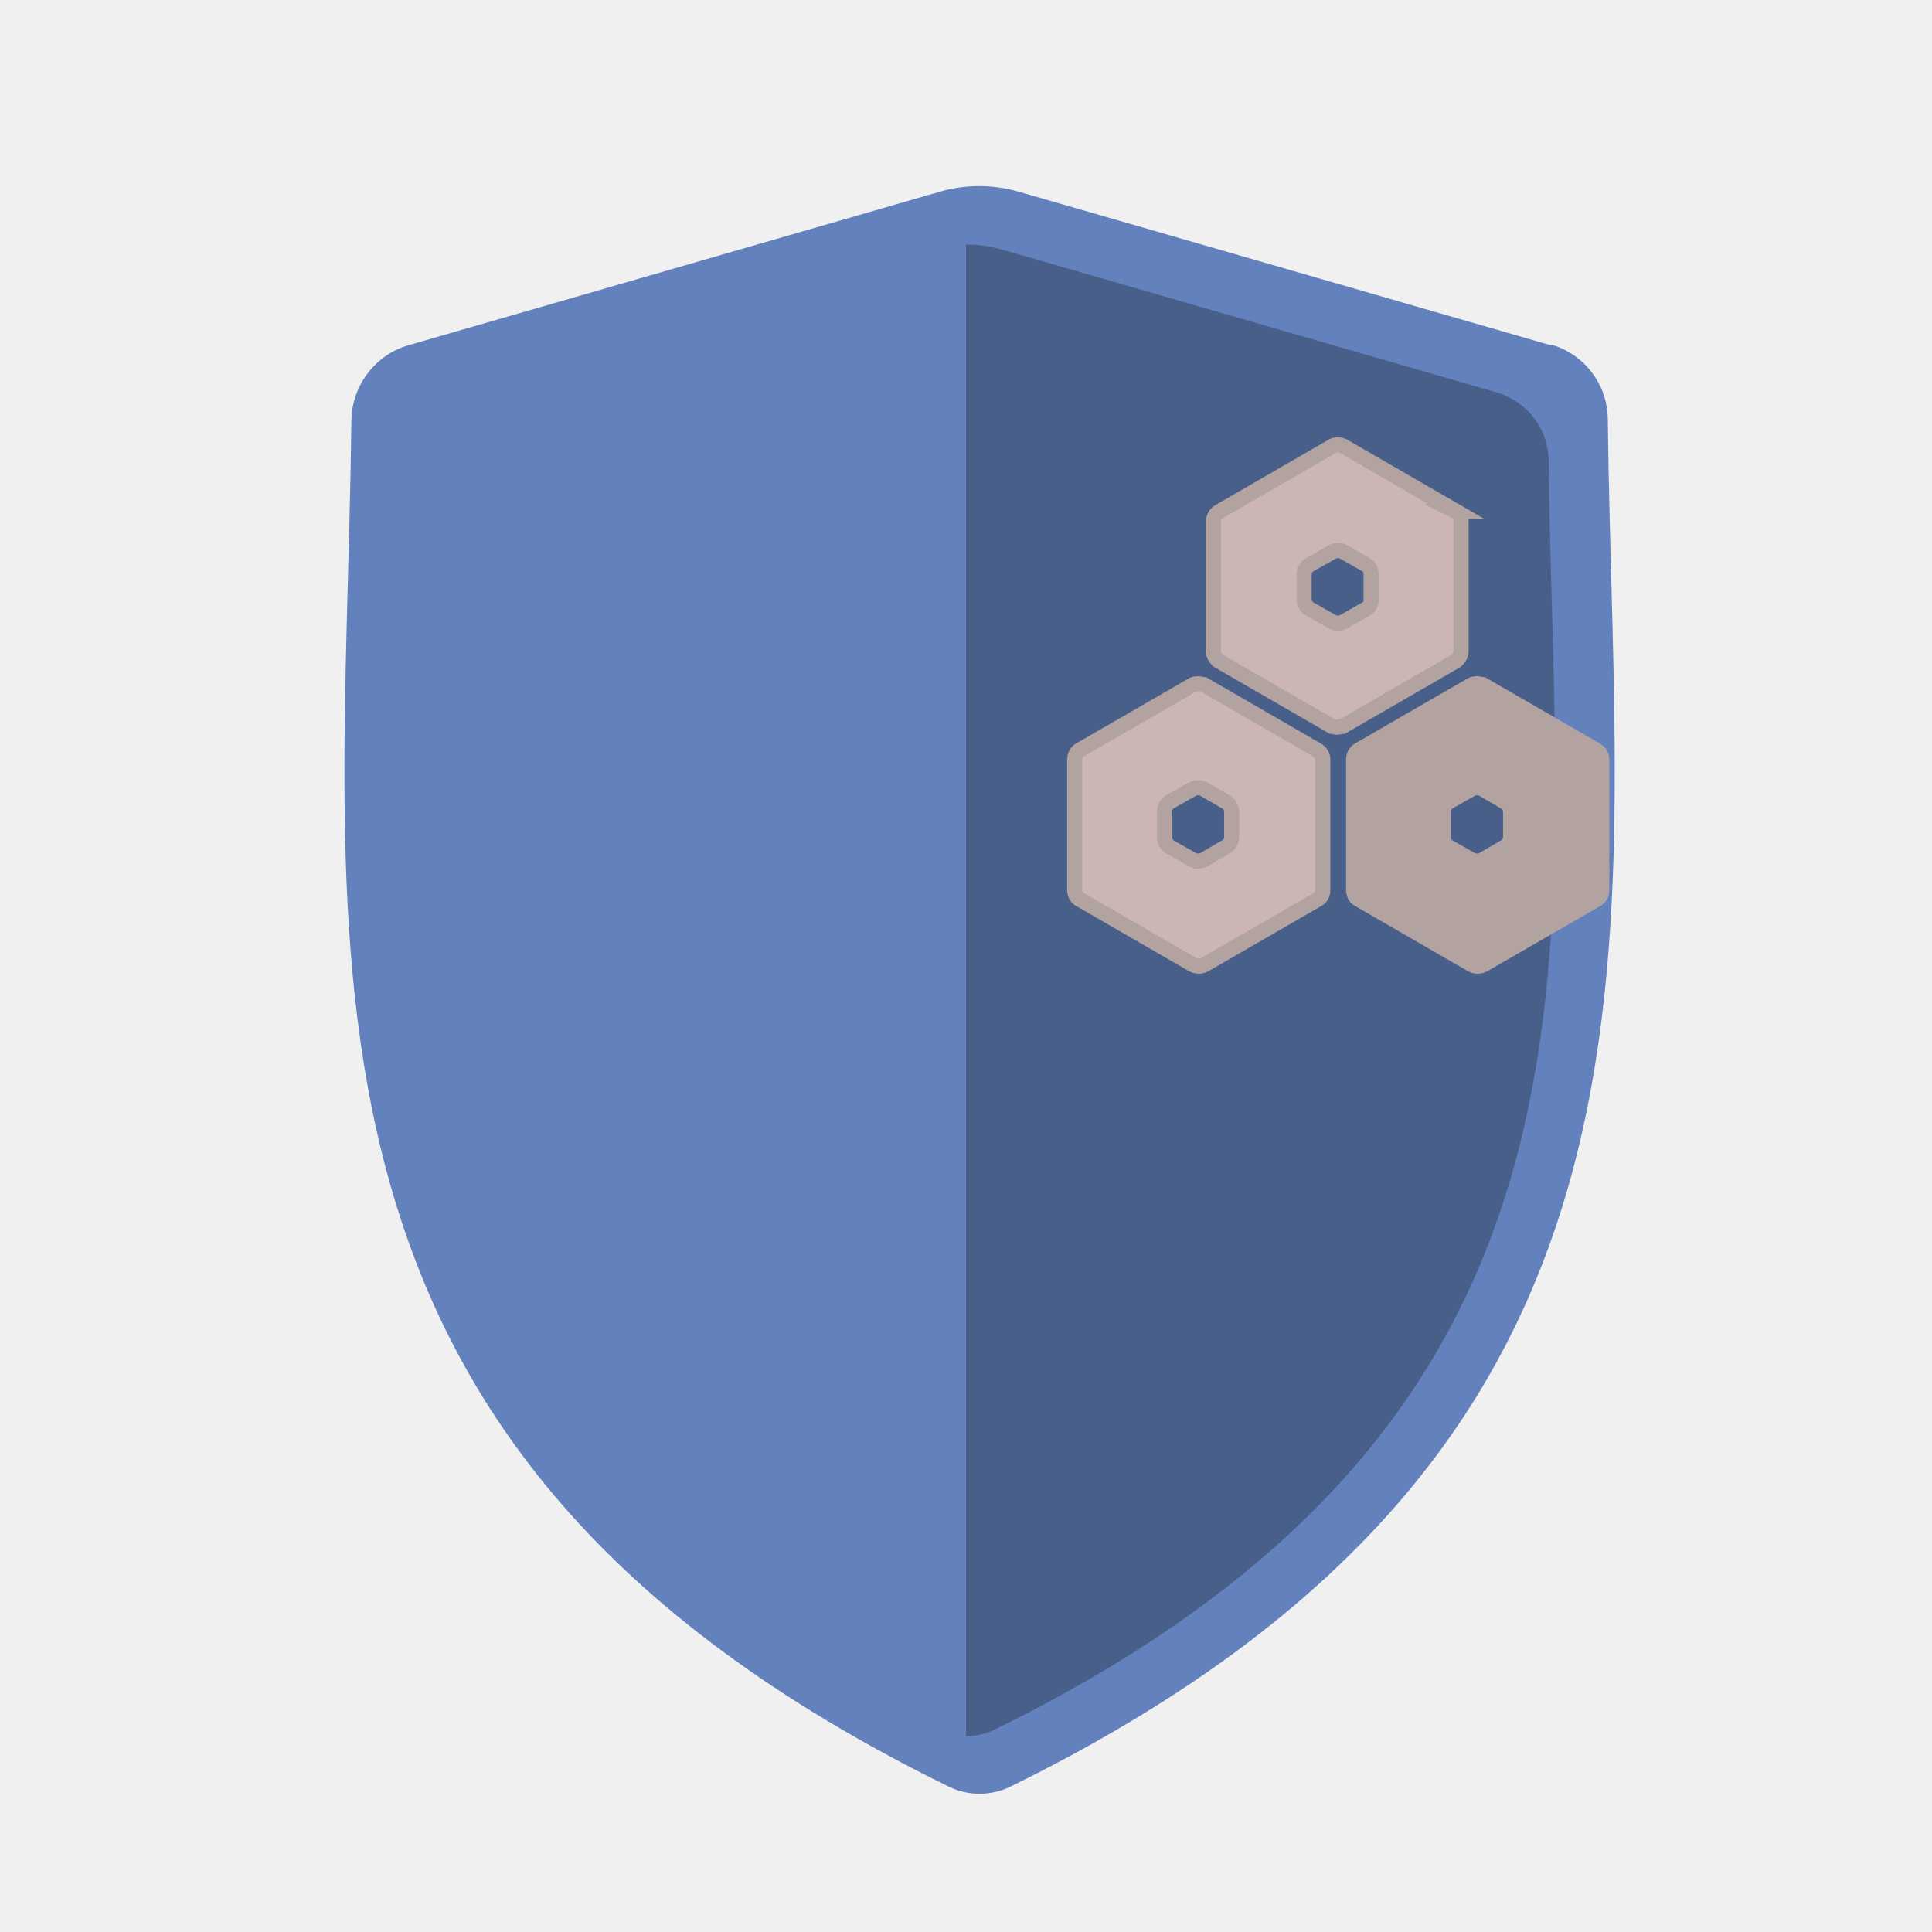
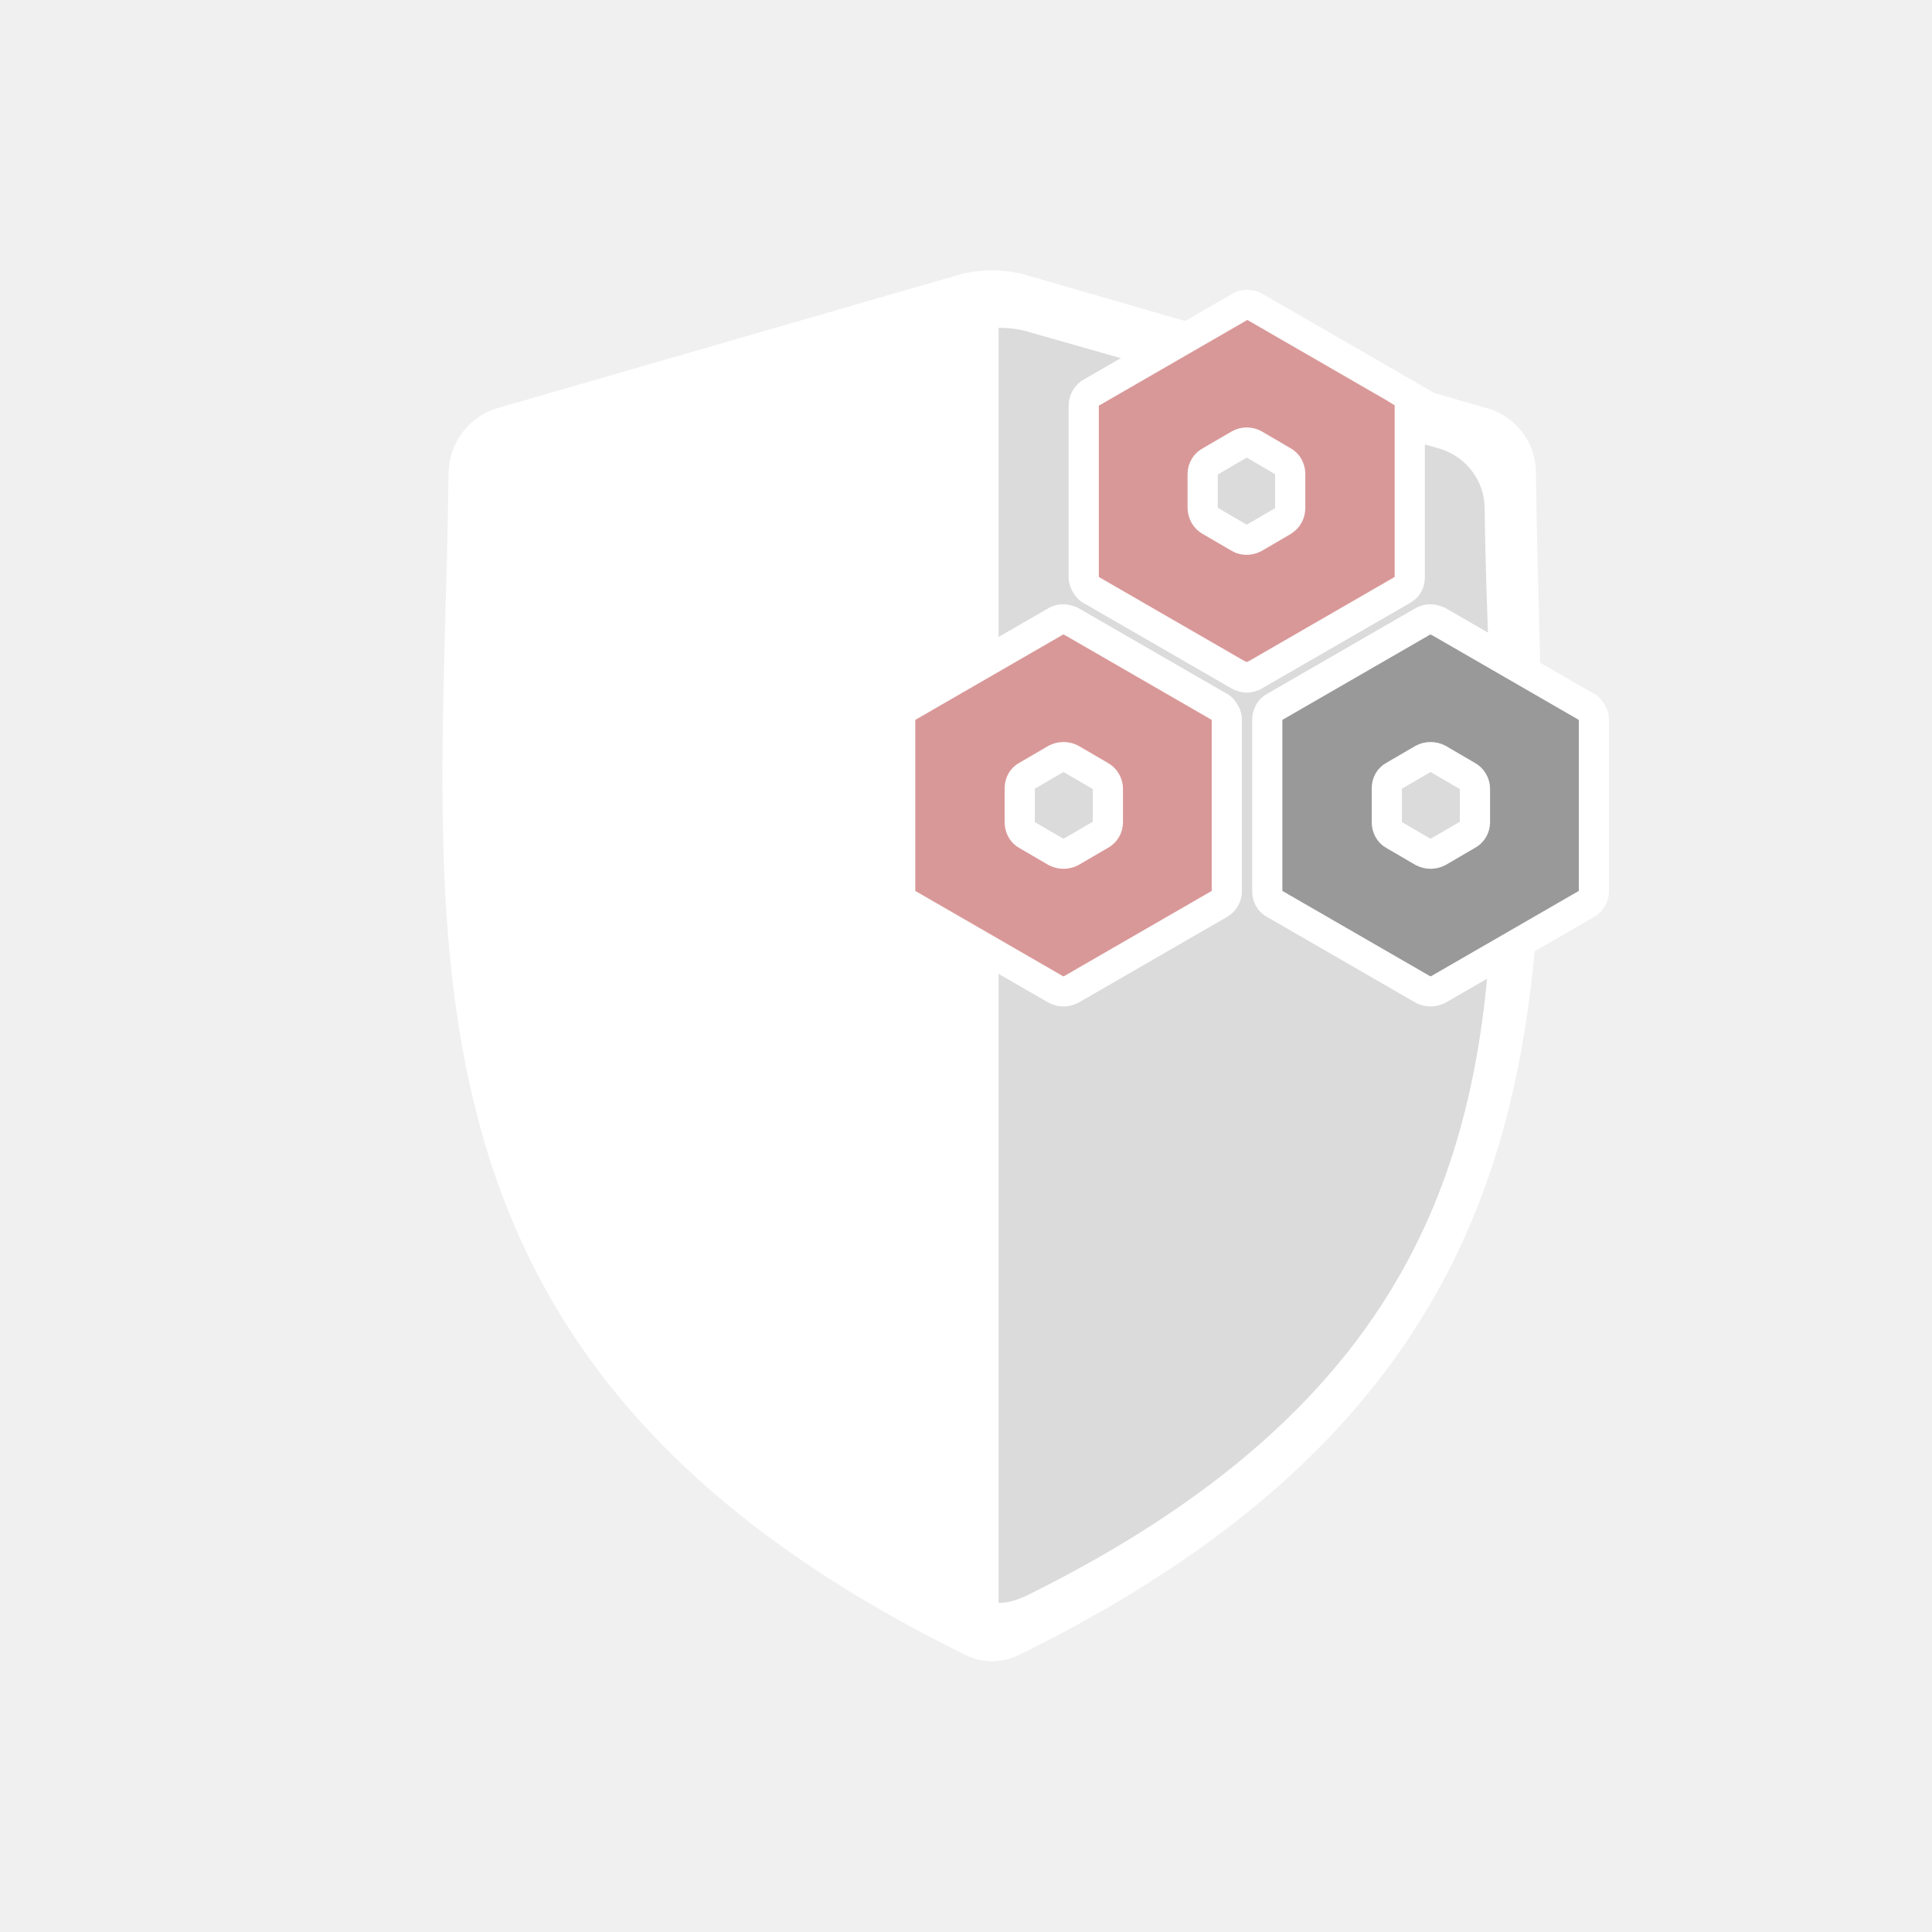
- <svg xmlns="http://www.w3.org/2000/svg" id="Livello_20" viewBox="0 0 32 32">
+ <svg xmlns="http://www.w3.org/2000/svg" id="Who_is_at_risk" viewBox="0 0 32 32">
  <defs>
-     <style>.cls-1{fill:#6382bd;}.cls-2{fill:#485f8a;}.cls-3{fill:#cbb6b3;}.cls-3,.cls-4{stroke:#b2a3a1;stroke-miterlimit:10;stroke-width:.25px;}.cls-4{fill:#b2a3a1;}</style>
+     <style>.cls-1{fill:#fff;}.cls-2{fill:#dbdbdb;}.cls-3{fill:#999;}.cls-3,.cls-4{stroke:#fff;stroke-miterlimit:10;stroke-width:.5px;}.cls-4{fill:#d99898;}</style>
  </defs>
-   <path class="cls-1" d="M25.69,5.72l-8.8-2.54c-.44-.13-.91-.13-1.34,0L6.76,5.72c-.55,.16-.93,.67-.94,1.24-.1,8.82-1.59,17,9.89,22.63,.32,.16,.71,.16,1.03,0,11.48-5.64,9.99-13.81,9.89-22.64,0-.57-.38-1.08-.93-1.24Z" />
-   <path class="cls-2" d="M16.47,28.65c-.15,.07-.32,.11-.47,.11V4.05c.21,0,.42,.03,.62,.09l8.17,2.36c.51,.15,.86,.61,.86,1.14,.1,8.19,1.48,15.78-9.18,21.01Z" />
-   <path class="cls-3" d="M24.12,8.47l-1.87-1.08c-.06-.03-.13-.03-.18,0l-1.87,1.08c-.06,.03-.1,.1-.1,.16v2.16c0,.06,.03,.11,.07,.14,0,0,.02,.01,.02,.02l1.87,1.08s.02,0,.02,0c.04,.02,.09,.02,.14,0,0,0,.02,0,.02,0l1.87-1.08s.02-.01,.02-.02c.04-.03,.07-.09,.07-.14v-2.16c0-.07-.03-.13-.09-.16Zm-2.05,1.83l-.37-.21c-.06-.03-.1-.1-.1-.16v-.42c0-.06,.04-.13,.1-.16l.37-.21c.06-.03,.13-.03,.18,0l.37,.21c.06,.03,.09,.1,.09,.16v.42c0,.07-.03,.13-.09,.16l-.37,.21c-.06,.03-.13,.03-.18,0Z" />
-   <path class="cls-3" d="M21.83,12.44s-.01-.01-.02-.02l-1.87-1.08s-.02,0-.02,0c-.05-.02-.11-.02-.16,0l-1.87,1.08c-.06,.03-.09,.1-.09,.16v2.16c0,.07,.03,.13,.09,.16l1.87,1.08c.06,.03,.13,.03,.19,0l1.87-1.08c.06-.03,.09-.09,.09-.16v-2.16c0-.06-.03-.11-.07-.14Zm-1.43,1.43c0,.06-.04,.13-.1,.16l-.36,.21c-.06,.03-.13,.03-.19,0l-.37-.21c-.06-.03-.09-.1-.09-.16v-.43c0-.06,.03-.13,.09-.16l.37-.21c.06-.03,.13-.03,.19,0l.36,.21c.06,.03,.1,.1,.1,.16v.43Z" />
-   <path class="cls-4" d="M26.45,12.44s-.01-.01-.02-.02l-1.87-1.08s-.02,0-.02,0c-.05-.02-.11-.02-.16,0l-1.87,1.08c-.06,.03-.09,.1-.09,.16v2.16c0,.07,.03,.13,.09,.16l1.87,1.08c.06,.03,.13,.03,.19,0l1.87-1.08c.06-.03,.09-.09,.09-.16v-2.16c0-.06-.03-.11-.07-.14Zm-1.43,1.43c0,.06-.04,.13-.1,.16l-.36,.21c-.06,.03-.13,.03-.19,0l-.37-.21c-.06-.03-.09-.1-.09-.16v-.43c0-.06,.03-.13,.09-.16l.37-.21c.06-.03,.13-.03,.19,0l.36,.21c.06,.03,.1,.1,.1,.16v.43Z" />
+   <g id="ic_immune">
+     <path class="cls-1" d="M24.62,6.76l-7.61-2.2c-.38-.11-.78-.11-1.16,0l-7.61,2.2c-.48,.14-.8,.58-.81,1.07-.09,7.63-1.38,14.7,8.56,19.58,.28,.14,.61,.14,.89,0,9.93-4.88,8.64-11.95,8.56-19.58,0-.5-.33-.93-.81-1.07Z" />
+     <path class="cls-2" d="M16.95,26.45c-.13,.06-.27,.1-.41,.1V5.43c.18,0,.36,.02,.54,.08l6.76,1.92c.44,.13,.75,.53,.75,.99,.09,7.09,1.59,13.5-7.63,18.03Z" />
+     <g>
+       <path class="cls-4" d="M23.24,6.5l-2.46-1.42c-.08-.04-.17-.04-.24,0l-2.46,1.42c-.08,.04-.13,.13-.13,.22v2.84c0,.07,.04,.14,.09,.19,0,0,.02,.02,.03,.02l2.46,1.42s.02,.01,.03,.01c.06,.03,.12,.03,.18,0,.01,0,.02,0,.03-.01l2.46-1.42s.02-.02,.03-.02c.06-.04,.09-.11,.09-.19v-2.84c0-.09-.04-.17-.12-.22Zm-2.71,2.41l-.48-.28c-.08-.04-.13-.13-.13-.22v-.56c0-.09,.05-.17,.13-.21l.48-.28c.07-.04,.17-.04,.24,0l.48,.28c.08,.04,.12,.13,.12,.21v.56c0,.09-.04,.17-.12,.22l-.48,.28c-.08,.04-.17,.04-.24,0Z" />
+       <path class="cls-4" d="M20.23,11.73s-.02-.02-.03-.02l-2.46-1.42s-.02-.01-.03-.01c-.07-.03-.15-.03-.22,.01l-2.46,1.42c-.08,.04-.12,.13-.12,.21v2.84c0,.09,.04,.17,.12,.21l2.46,1.42c.08,.04,.17,.04,.25,0l2.46-1.42c.07-.04,.12-.12,.12-.21v-2.84c0-.07-.04-.14-.09-.19Zm-1.88,1.89c0,.09-.05,.17-.13,.21l-.48,.28c-.08,.04-.17,.04-.25,0l-.48-.28c-.08-.04-.12-.13-.12-.21v-.56c0-.09,.04-.17,.12-.21l.48-.28c.08-.04,.17-.04,.25,0l.48,.28c.08,.04,.13,.13,.13,.21v.56Z" />
+       <path class="cls-3" d="M26.31,11.73s-.02-.02-.03-.02l-2.46-1.42s-.02-.01-.03-.01c-.07-.03-.15-.03-.22,.01l-2.46,1.42c-.08,.04-.12,.13-.12,.21v2.84c0,.09,.04,.17,.12,.21l2.46,1.42c.08,.04,.17,.04,.25,0l2.46-1.42c.07-.04,.12-.12,.12-.21v-2.84c0-.07-.04-.14-.09-.19Zm-1.88,1.89c0,.09-.05,.17-.13,.21l-.48,.28c-.08,.04-.17,.04-.25,0l-.48-.28c-.08-.04-.12-.13-.12-.21v-.56c0-.09,.04-.17,.12-.21l.48-.28c.08-.04,.17-.04,.25,0l.48,.28c.08,.04,.13,.13,.13,.21v.56Z" />
+     </g>
+   </g>
</svg>
